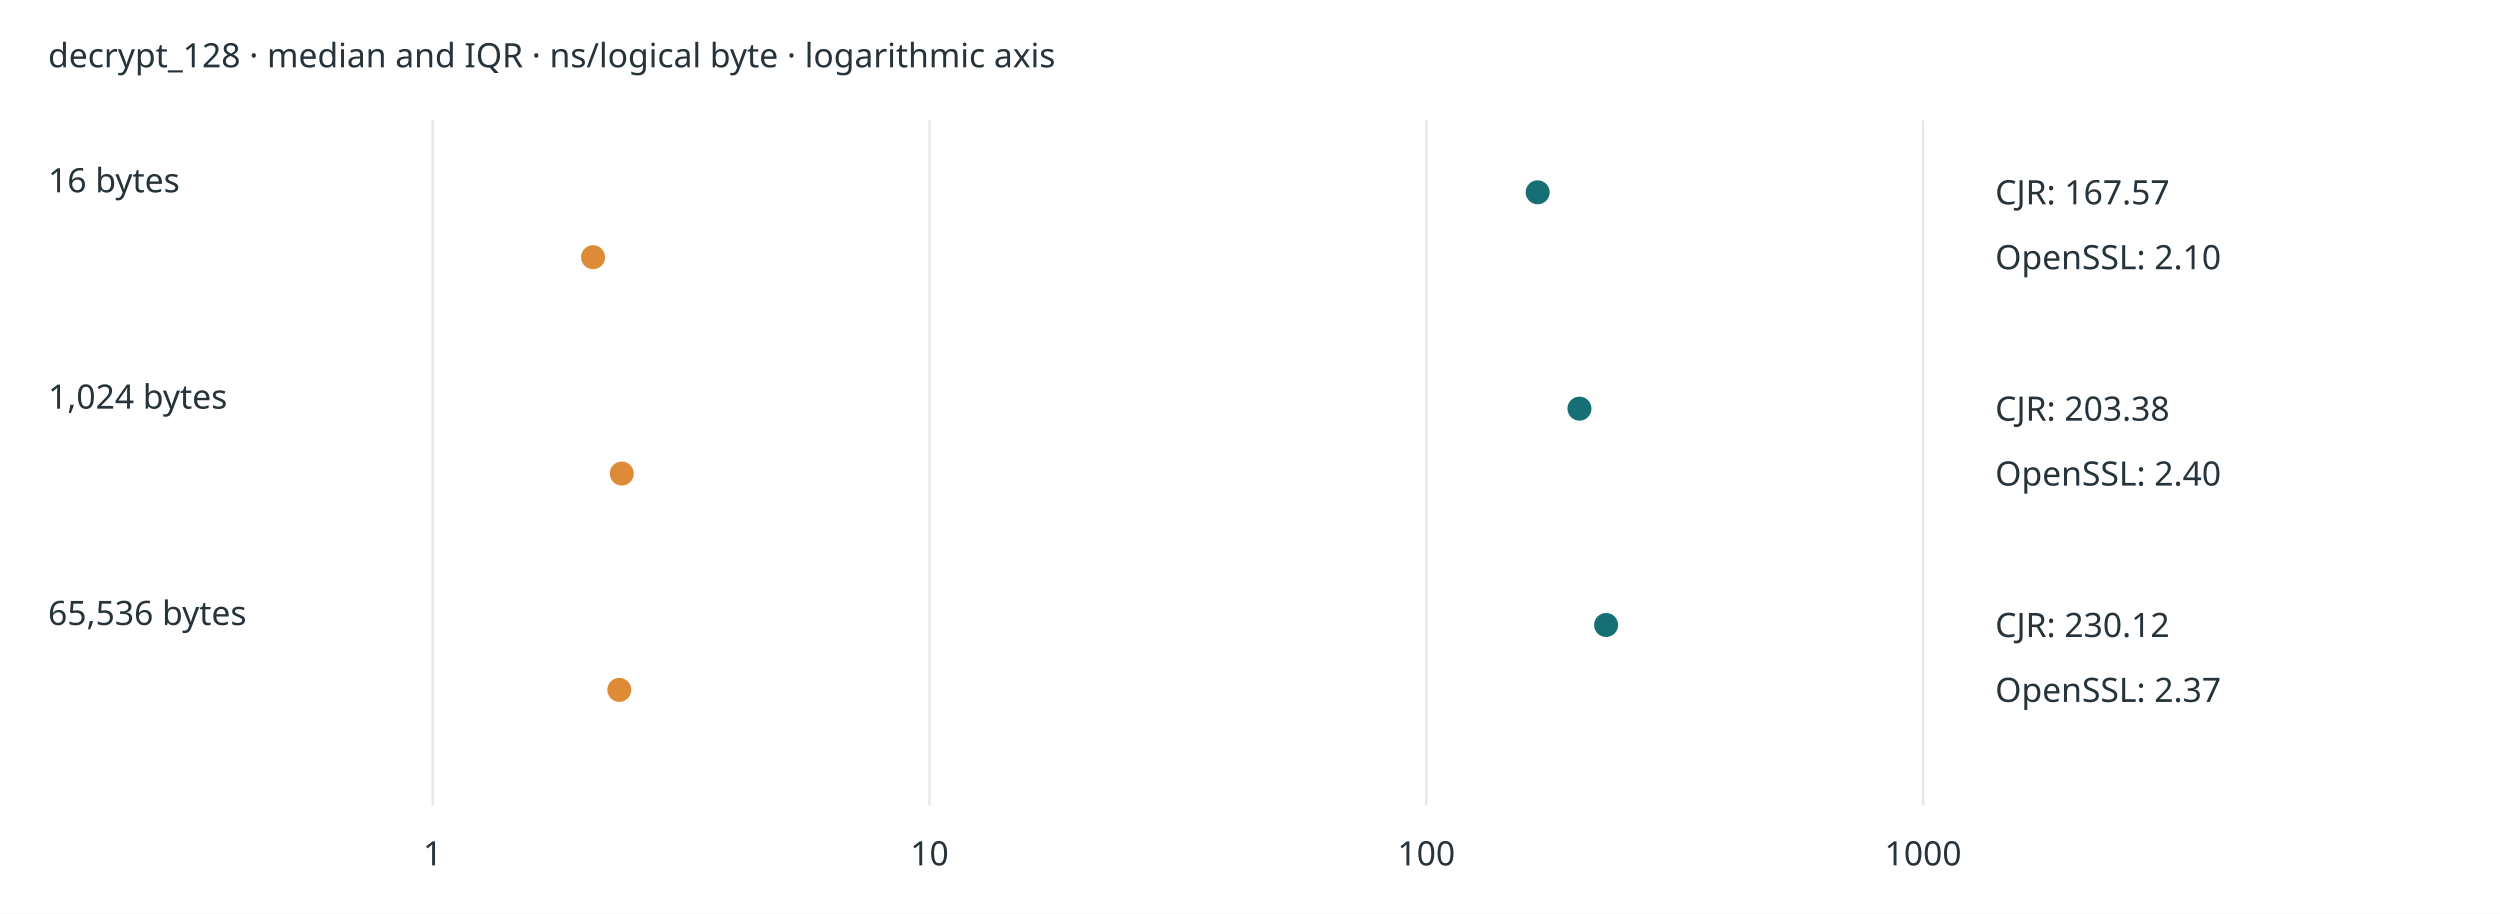
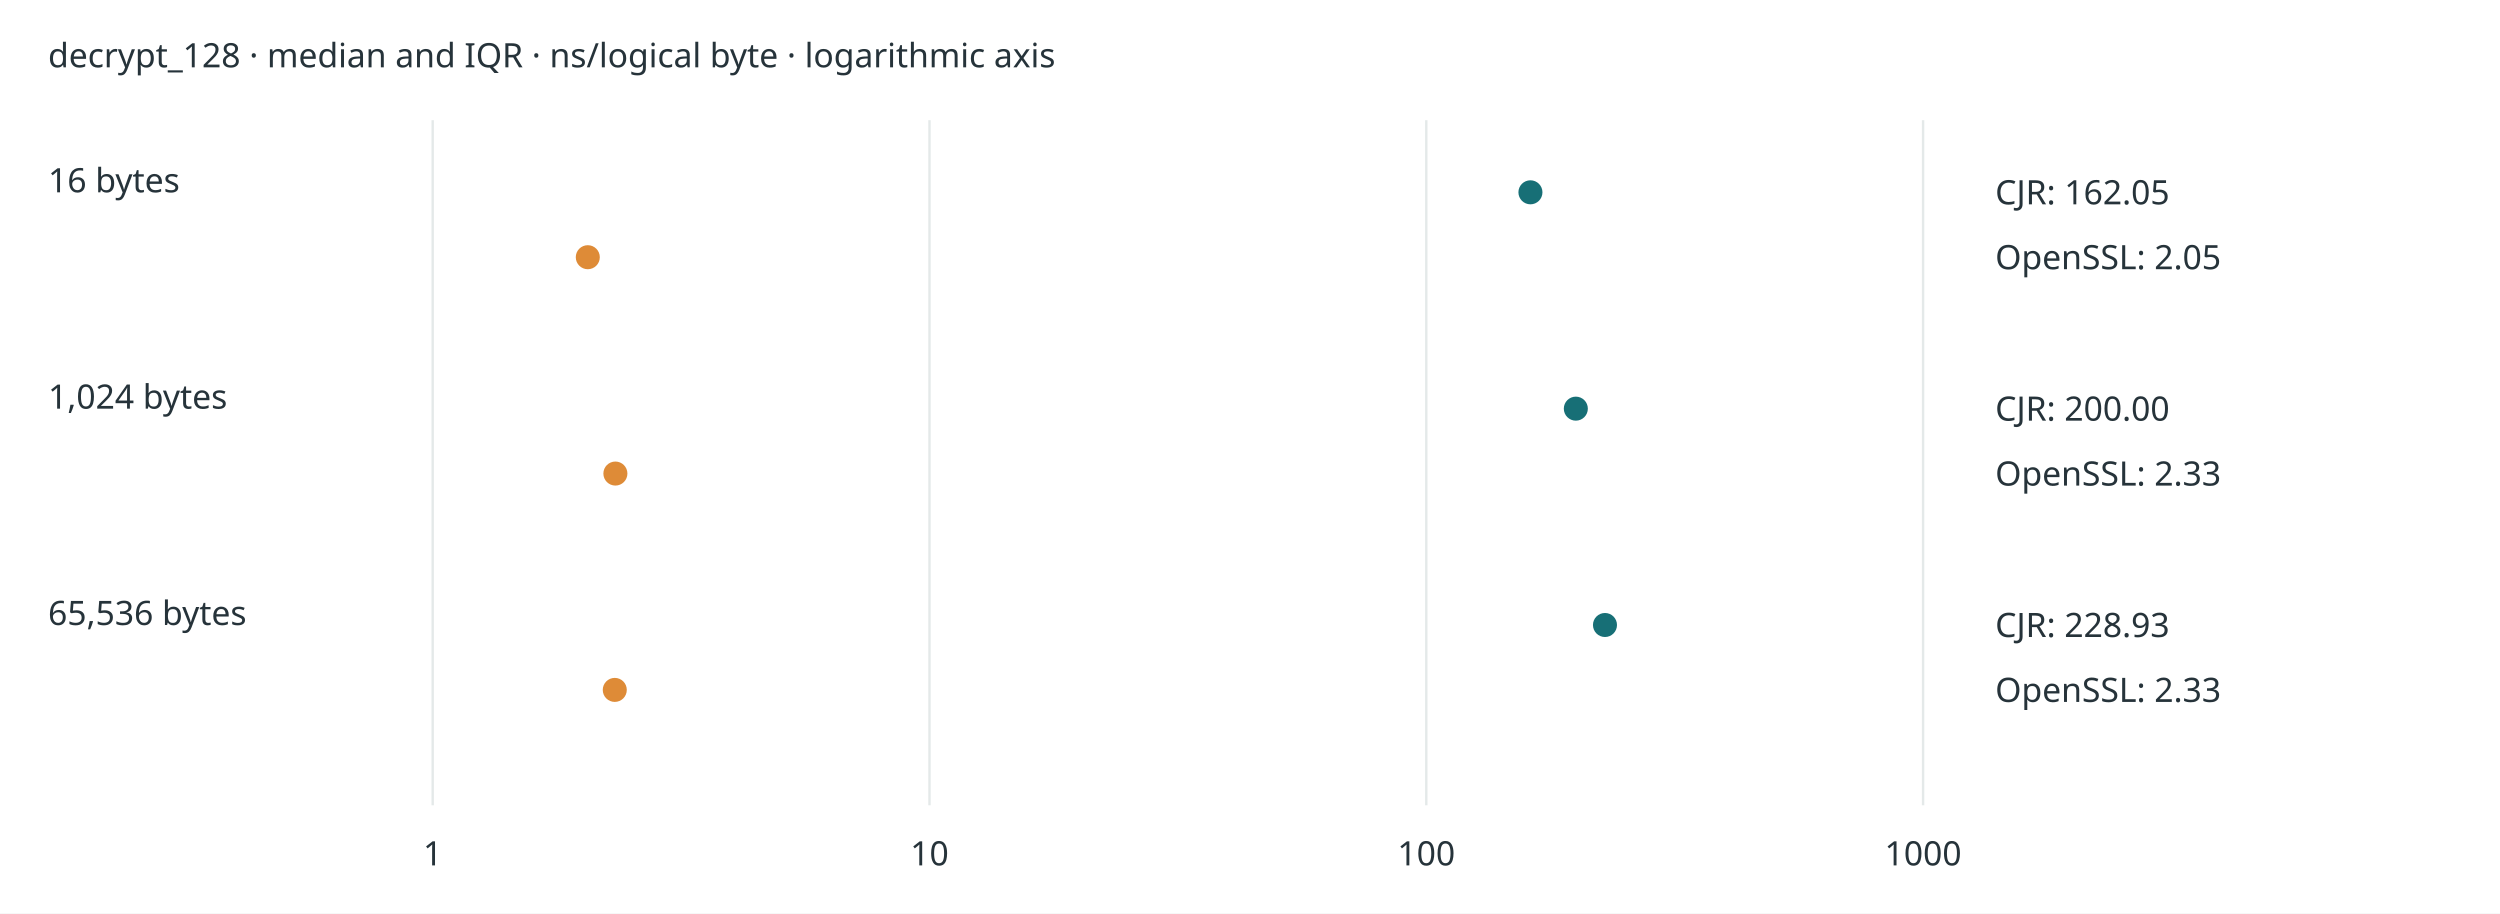
<svg xmlns="http://www.w3.org/2000/svg" viewBox="0 0 1040 380" role="img">
  <rect width="100%" height="100%" fill="white" />
  <style>text{font:14px system-ui;fill:#26333a}</style>
  <text x="20" y="28">decrypt_128 · median and IQR · ns/logical byte · logarithmic axis</text>
  <path d="M 180.0 50 V 335" stroke="#e4e9e9" />
  <text x="180.0" y="360" text-anchor="middle">1</text>
  <path d="M 386.667 50 V 335" stroke="#e4e9e9" />
  <text x="386.667" y="360" text-anchor="middle">10</text>
  <path d="M 593.333 50 V 335" stroke="#e4e9e9" />
  <text x="593.333" y="360" text-anchor="middle">100</text>
  <path d="M 800.0 50 V 335" stroke="#e4e9e9" />
  <text x="800.0" y="360" text-anchor="middle">1000</text>
  <text x="20" y="80">16 bytes</text>
-   <path d="M 638.064 80 H 640.243" stroke="#176f76" stroke-width="5" />
-   <circle cx="639.668" cy="80" r="5" fill="#176f76" />
-   <text x="830" y="85">CJR: 167.57</text>
-   <path d="M 246.096 107 H 247.107" stroke="#de8b37" stroke-width="5" />
-   <circle cx="246.711" cy="107" r="5" fill="#de8b37" />
-   <text x="830" y="112">OpenSSL: 2.10</text>
+   <path d="M 636.491 80 H 637.906" stroke="#176f76" stroke-width="5" />
+   <circle cx="636.66" cy="80" r="5" fill="#176f76" />
+   <text x="830" y="85">CJR: 162.05</text>
+   <path d="M 243.915 107 H 244.837" stroke="#de8b37" stroke-width="5" />
+   <circle cx="244.522" cy="107" r="5" fill="#de8b37" />
+   <text x="830" y="112">OpenSSL: 2.05</text>
  <text x="20" y="170">1,024 bytes</text>
-   <path d="M 656.043 170 H 657.422" stroke="#176f76" stroke-width="5" />
-   <circle cx="657.052" cy="170" r="5" fill="#176f76" />
-   <text x="830" y="175">CJR: 203.38</text>
-   <path d="M 258.605 197 H 259.143" stroke="#de8b37" stroke-width="5" />
-   <circle cx="258.659" cy="197" r="5" fill="#de8b37" />
-   <text x="830" y="202">OpenSSL: 2.40</text>
+   <path d="M 654.837 170 H 656.471" stroke="#176f76" stroke-width="5" />
+   <circle cx="655.545" cy="170" r="5" fill="#176f76" />
+   <text x="830" y="175">CJR: 200.00</text>
+   <path d="M 254.856 197 H 257.127" stroke="#de8b37" stroke-width="5" />
+   <circle cx="256.003" cy="197" r="5" fill="#de8b37" />
+   <text x="830" y="202">OpenSSL: 2.33</text>
  <text x="20" y="260">65,536 bytes</text>
-   <path d="M 666.977 260 H 668.321" stroke="#176f76" stroke-width="5" />
-   <circle cx="668.136" cy="260" r="5" fill="#176f76" />
-   <text x="830" y="265">CJR: 230.12</text>
-   <path d="M 256.871 287 H 258.346" stroke="#de8b37" stroke-width="5" />
-   <circle cx="257.635" cy="287" r="5" fill="#de8b37" />
-   <text x="830" y="292">OpenSSL: 2.37</text>
+   <path d="M 665.901 260 H 667.928" stroke="#176f76" stroke-width="5" />
+   <circle cx="667.671" cy="260" r="5" fill="#176f76" />
+   <text x="830" y="265">CJR: 228.93</text>
+   <path d="M 255.199 287 H 256.709" stroke="#de8b37" stroke-width="5" />
+   <circle cx="255.746" cy="287" r="5" fill="#de8b37" />
+   <text x="830" y="292">OpenSSL: 2.33</text>
</svg>
